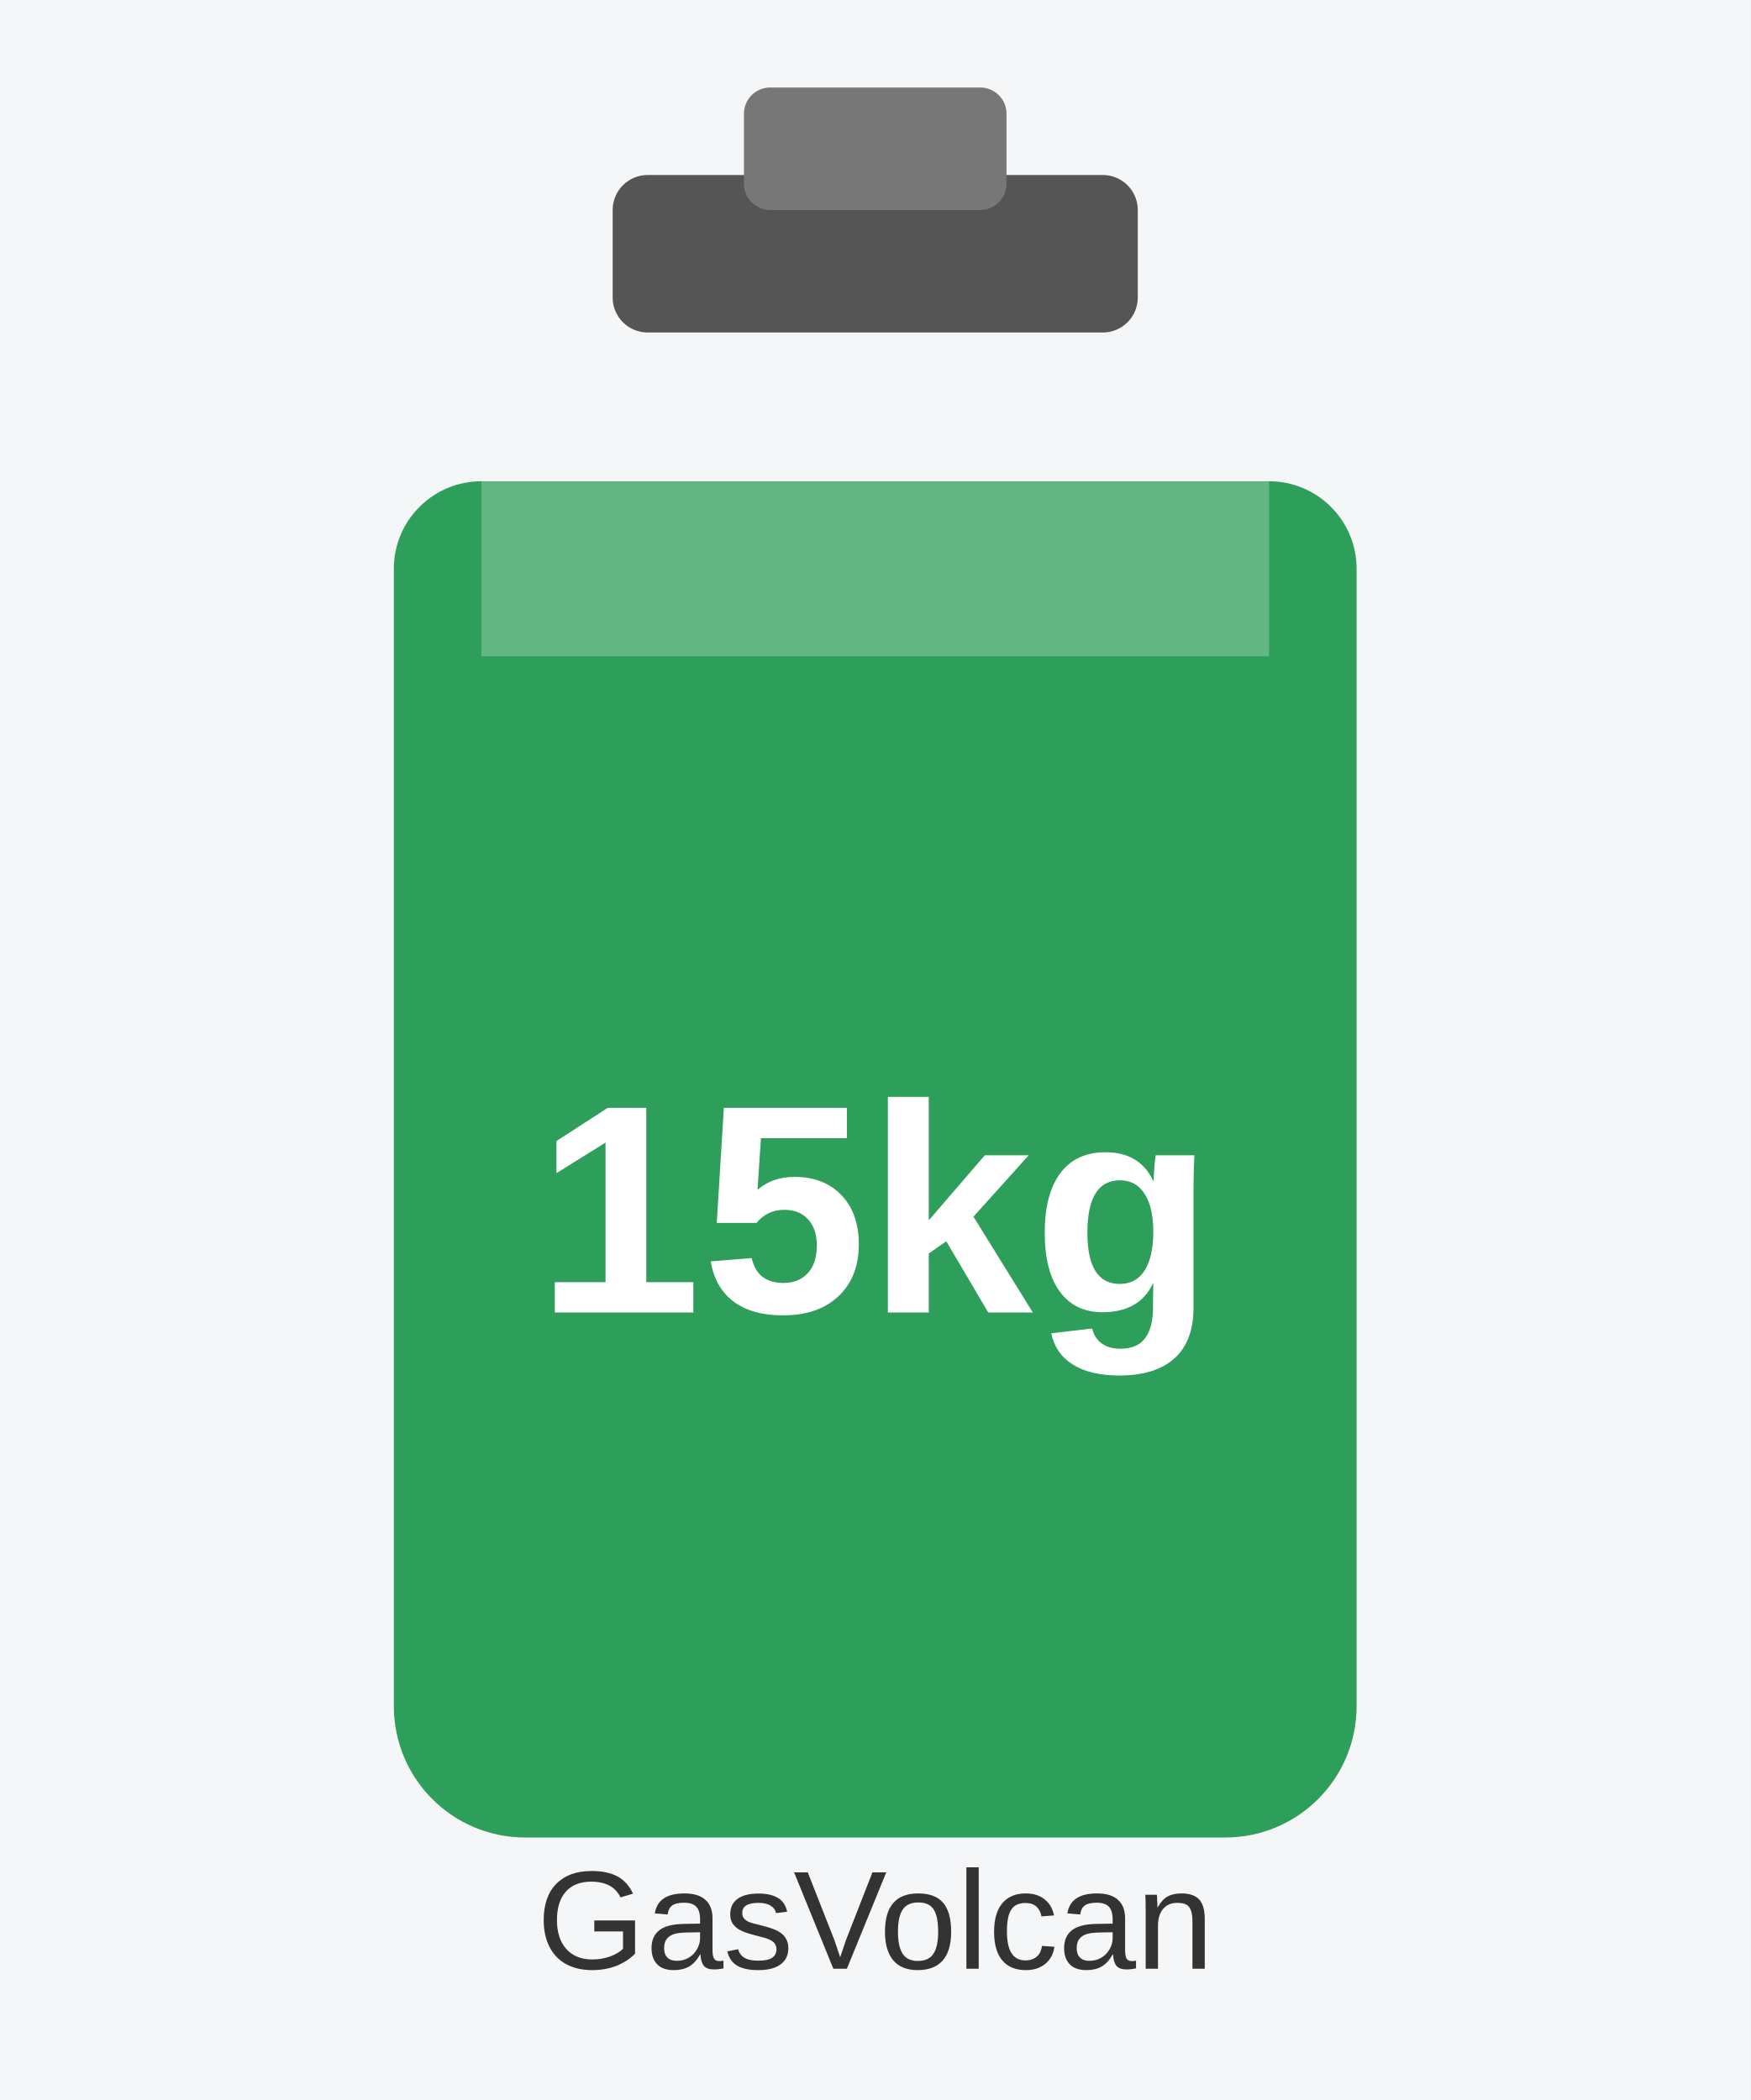
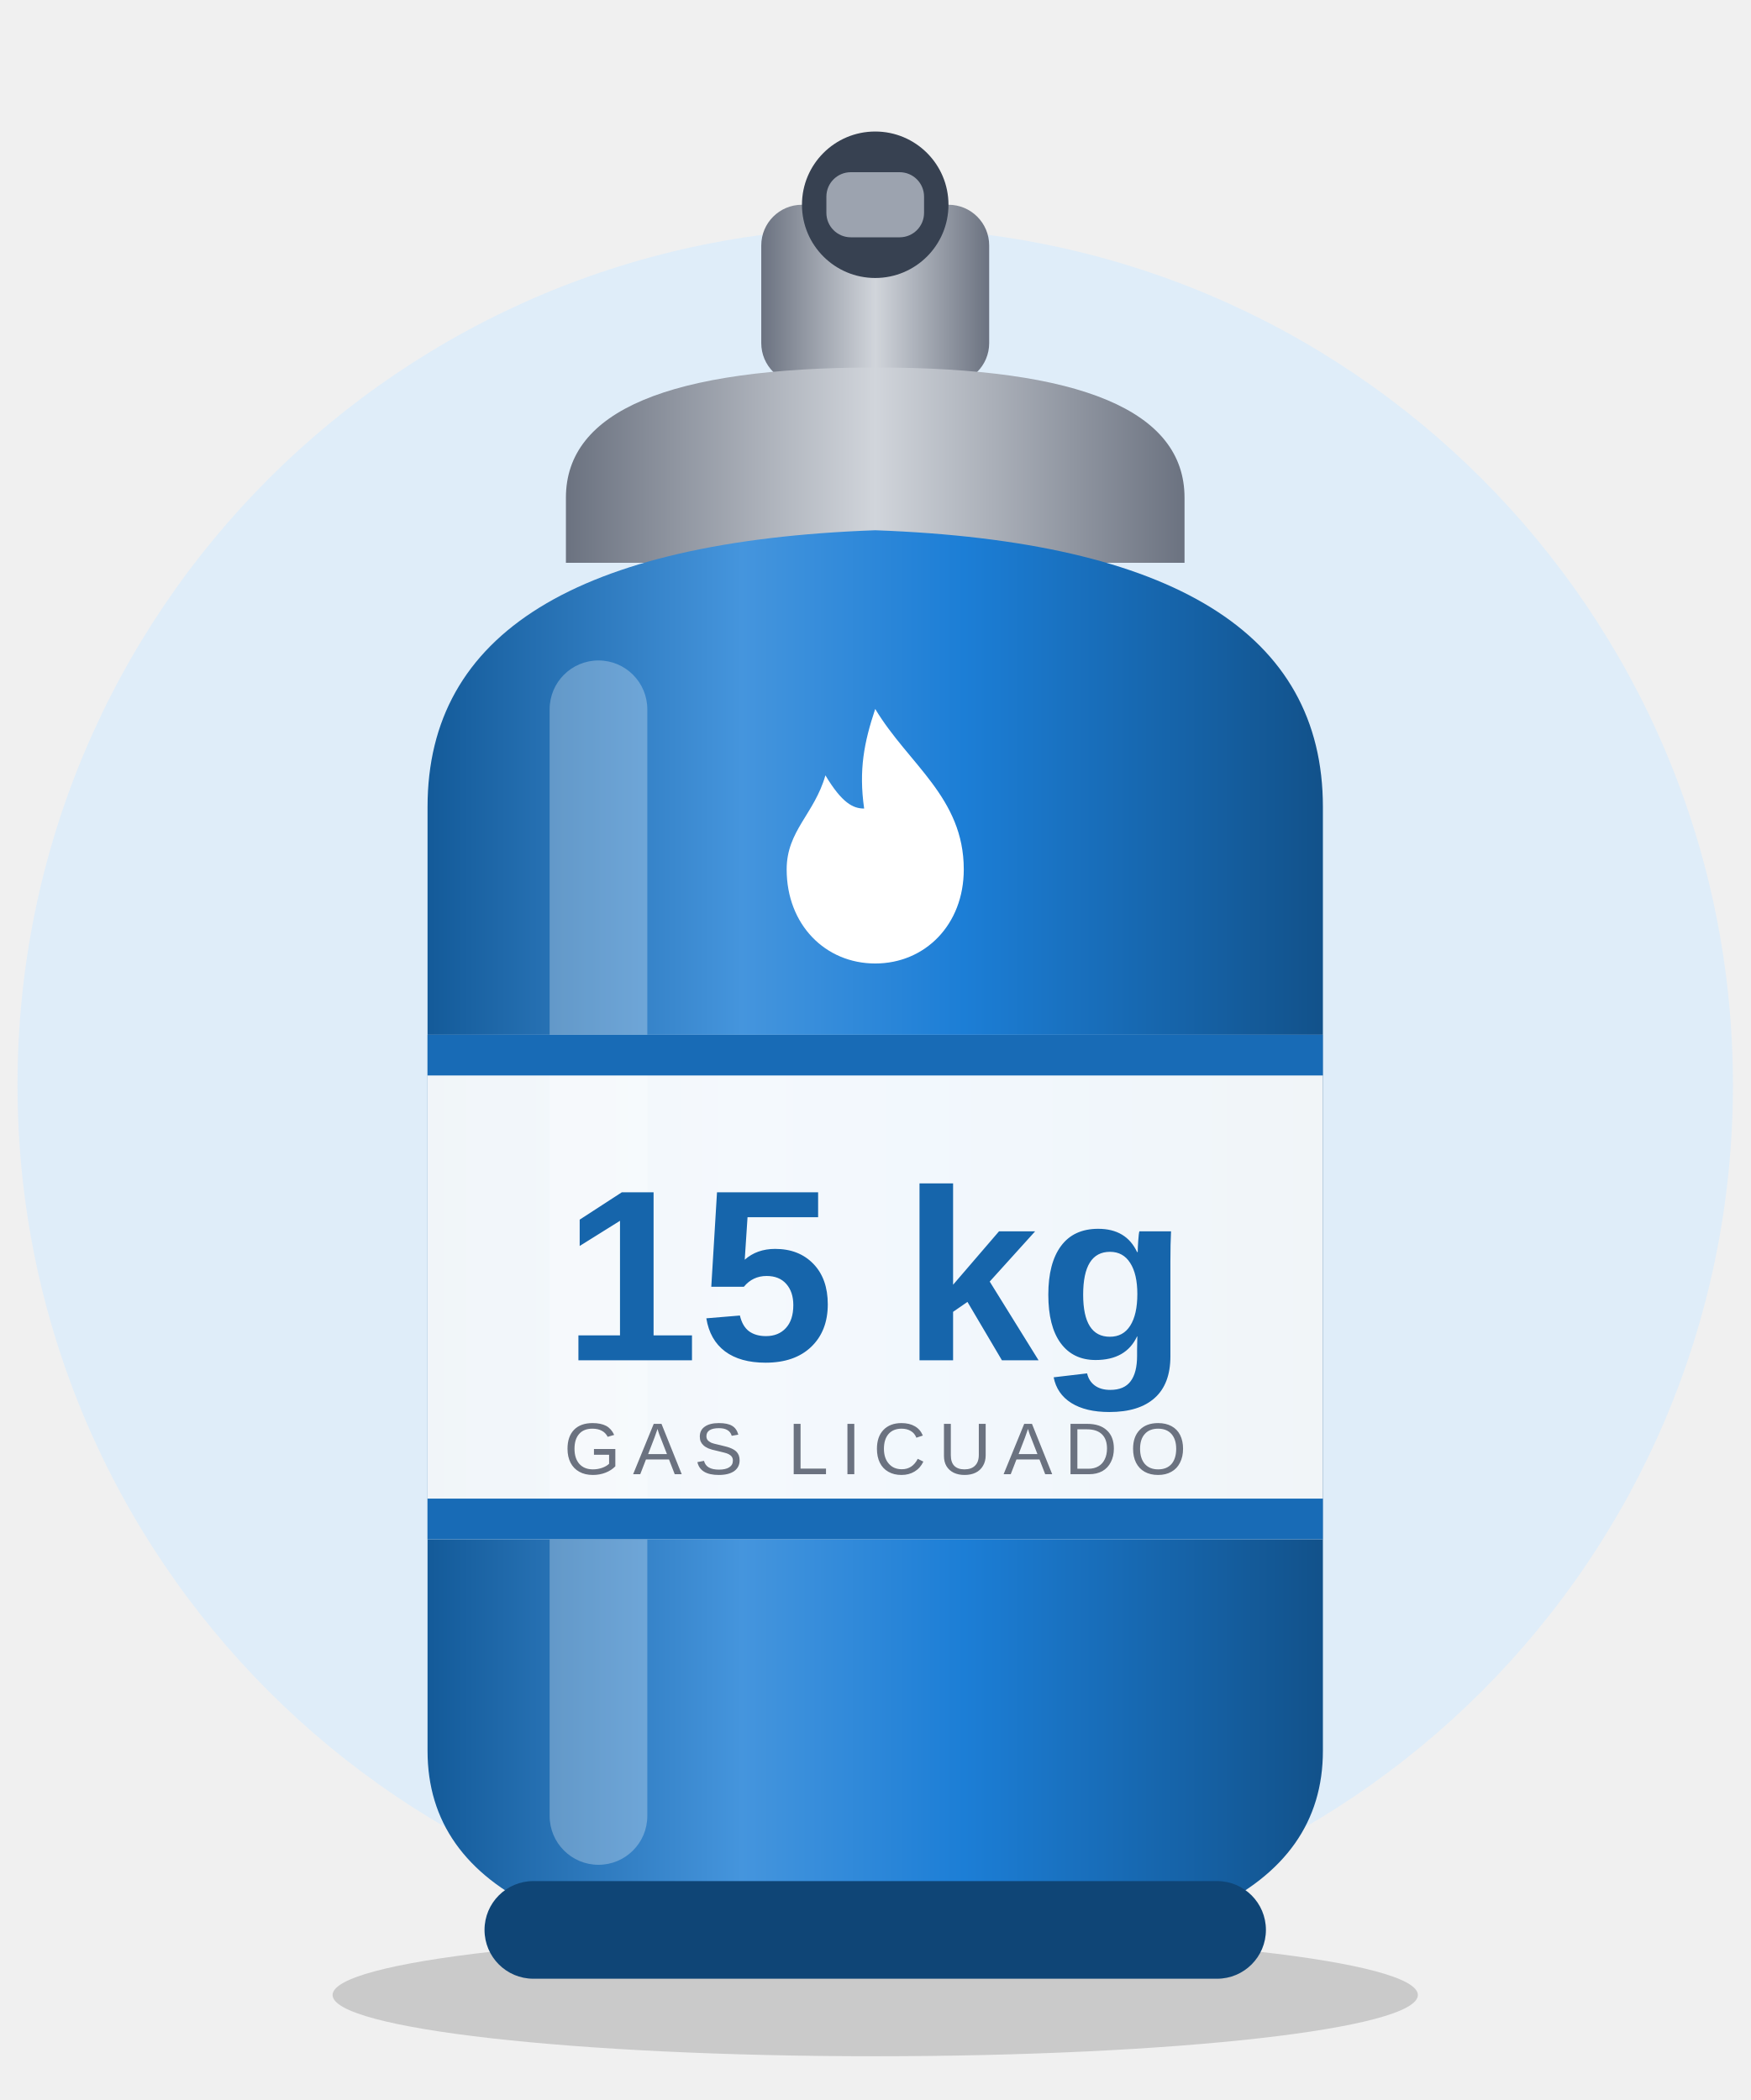
- <svg xmlns="http://www.w3.org/2000/svg" viewBox="0 0 200 240" width="200" height="240">
-   <rect width="200" height="240" fill="#f4f6f8" />
-   <rect x="70" y="20" width="60" height="18" rx="4" fill="#555" />
-   <rect x="85" y="10" width="30" height="14" rx="3" fill="#777" />
-   <path d="M55 55 h90 a10 10 0 0 1 10 10 v130 a15 15 0 0 1 -15 15 h-80 a15 15 0 0 1 -15 -15 v-130 a10 10 0 0 1 10 -10 z" fill="#2E9E5B" />
-   <rect x="55" y="55" width="90" height="20" fill="rgba(255,255,255,0.25)" />
-   <text x="100" y="150" font-family="Arial, sans-serif" font-size="34" font-weight="bold" fill="#ffffff" text-anchor="middle">15kg</text>
-   <text x="100" y="225" font-family="Arial, sans-serif" font-size="16" fill="#333333" text-anchor="middle">GasVolcan</text>
+ <svg xmlns="http://www.w3.org/2000/svg" viewBox="0 0 200 240" width="200" height="240" role="img" aria-label="Cilindro de gas de 15 kg">
+   <defs>
+     <linearGradient id="cuerpo" x1="0" x2="1" y1="0" y2="0">
+       <stop offset="0" stop-color="#145b9a" />
+       <stop offset="0.35" stop-color="#4595dd" />
+       <stop offset="0.6" stop-color="#1c7ed6" />
+       <stop offset="1" stop-color="#12528b" />
+     </linearGradient>
+     <linearGradient id="metal" x1="0" x2="1" y1="0" y2="0">
+       <stop offset="0" stop-color="#6b7280" />
+       <stop offset="0.5" stop-color="#d1d5db" />
+       <stop offset="1" stop-color="#6b7280" />
+     </linearGradient>
+   </defs>
+   <circle cx="100" cy="124" r="98" fill="#dfedf9" />
+   <ellipse cx="100" cy="228" rx="62" ry="7" fill="#000" opacity="0.16" />
+   <g transform="translate(100 228) scale(0.93) translate(-100 -228)">
+     <rect x="86" y="8" width="28" height="22" rx="5" fill="url(#metal)" />
+     <circle cx="100" cy="8" r="9" fill="#374151" />
+     <rect x="94" y="4" width="12" height="8" rx="3" fill="#9ca3af" />
+     <path d="M62 44 Q62 28 100 28 Q138 28 138 44 L138 52 L62 52 Z" fill="url(#metal)" />
+     <path d="M45 82 Q45 50 100 48 Q155 50 155 82 L155 198 Q155 224 100 224 Q45 224 45 198 Z" fill="url(#cuerpo)" />
+     <rect x="60" y="64" width="12" height="148" rx="6" fill="#fff" opacity="0.28" />
+     <g transform="translate(100 72) scale(0.34) translate(-100 -24)">
+       <path d="M100 -22 C112 -2 132 10 132 36 C132 56 118 70 100 70 C82 70 68 56 68 36 C68 22 78 16 82 2 C88 12 92 14 96 14 C94 0 96 -10 100 -22 Z" fill="#fff" transform="translate(0 40)" />
+     </g>
+     <rect x="45" y="110" width="110" height="62" fill="#fff" opacity="0.94" />
+     <rect x="45" y="110" width="110" height="5" fill="#186bb6" />
+     <rect x="45" y="167" width="110" height="5" fill="#186bb6" />
+     <text x="100" y="150" font-family="Verdana, Arial, sans-serif" font-size="30" font-weight="bold" fill="#1665ab" text-anchor="middle">15 kg</text>
+     <text x="100" y="164" font-family="Verdana, Arial, sans-serif" font-size="9" letter-spacing="1.5" fill="#6b7280" text-anchor="middle">GAS LICUADO</text>
+     <rect x="52" y="214" width="96" height="12" rx="6" fill="#0f4576" />
+   </g>
</svg>
